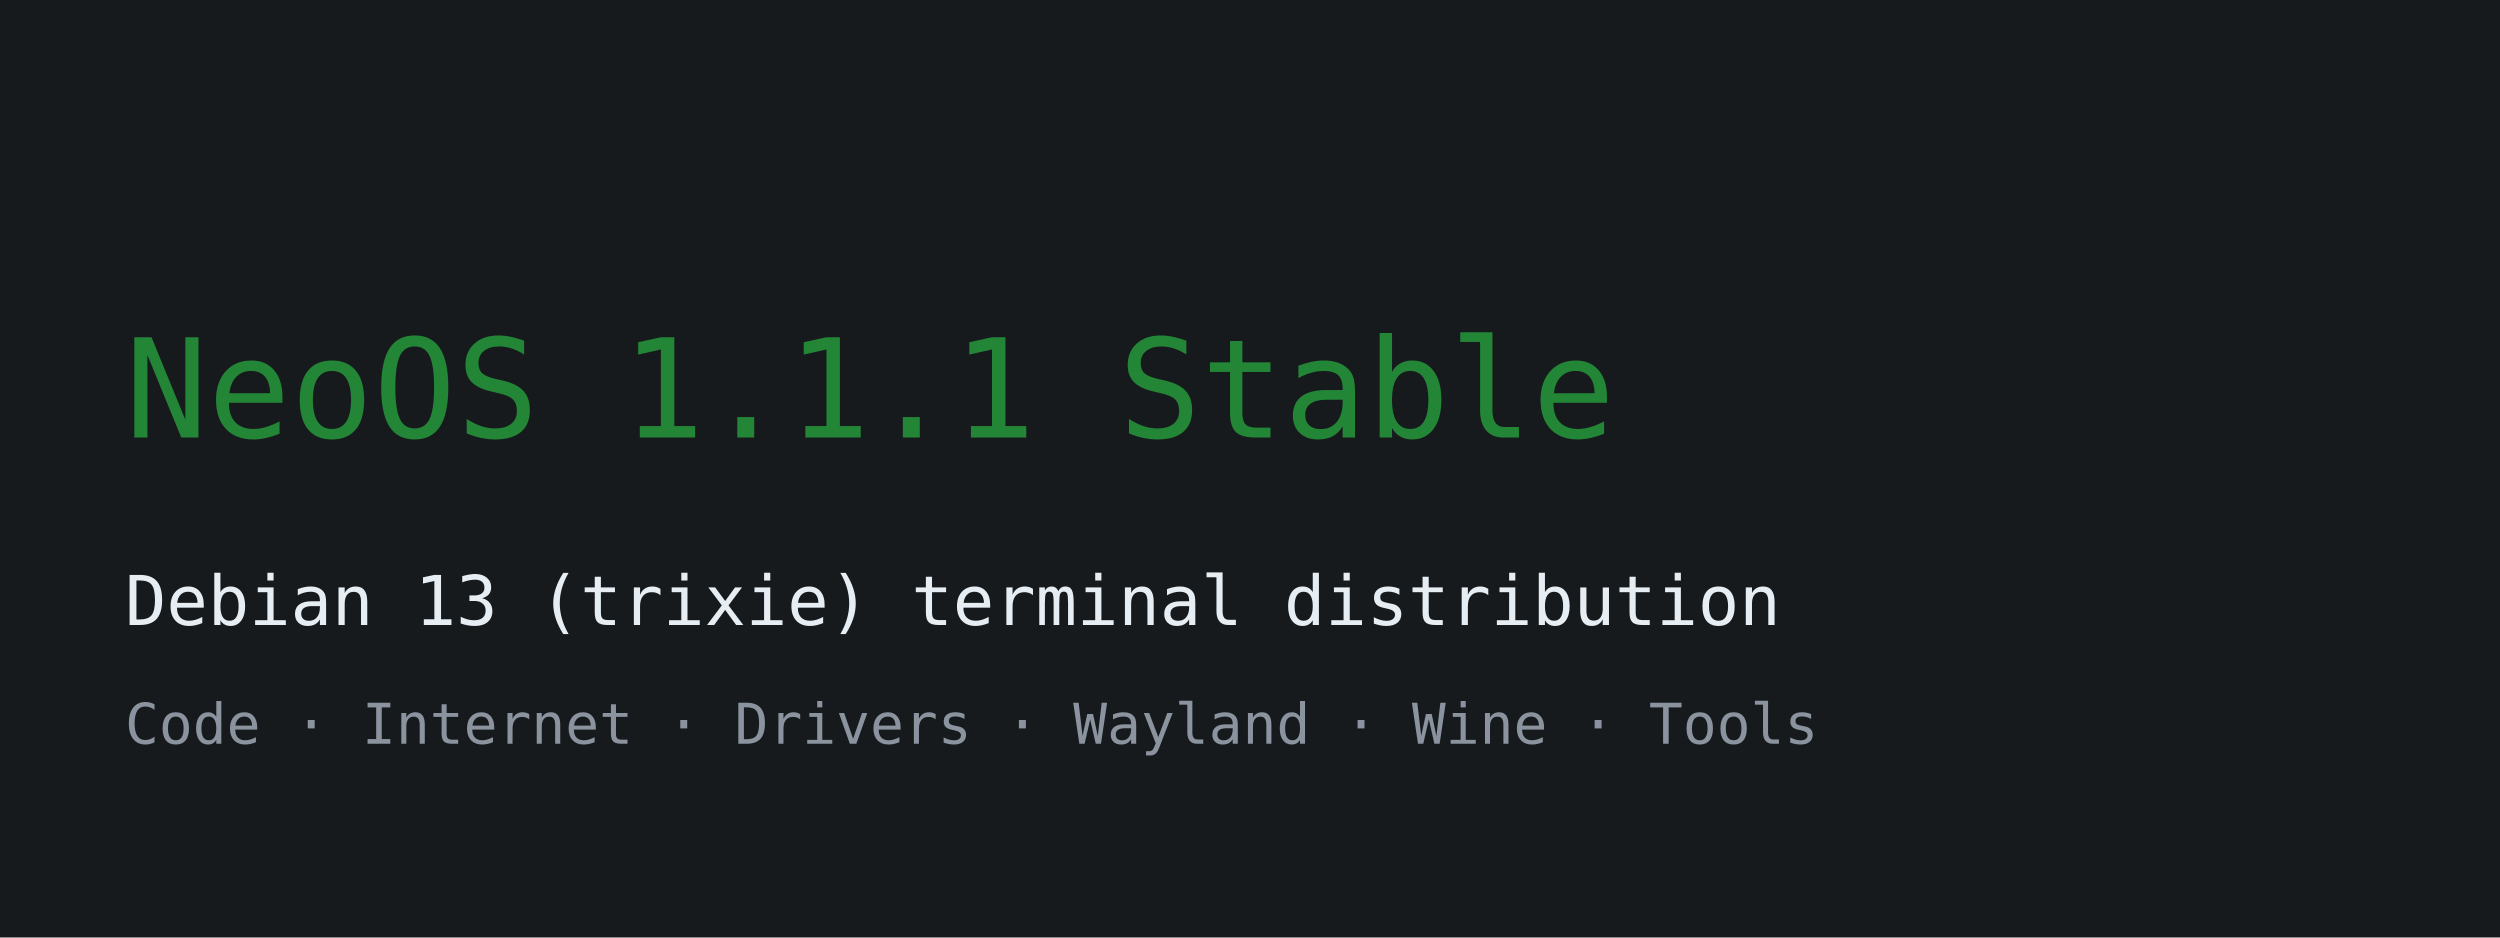
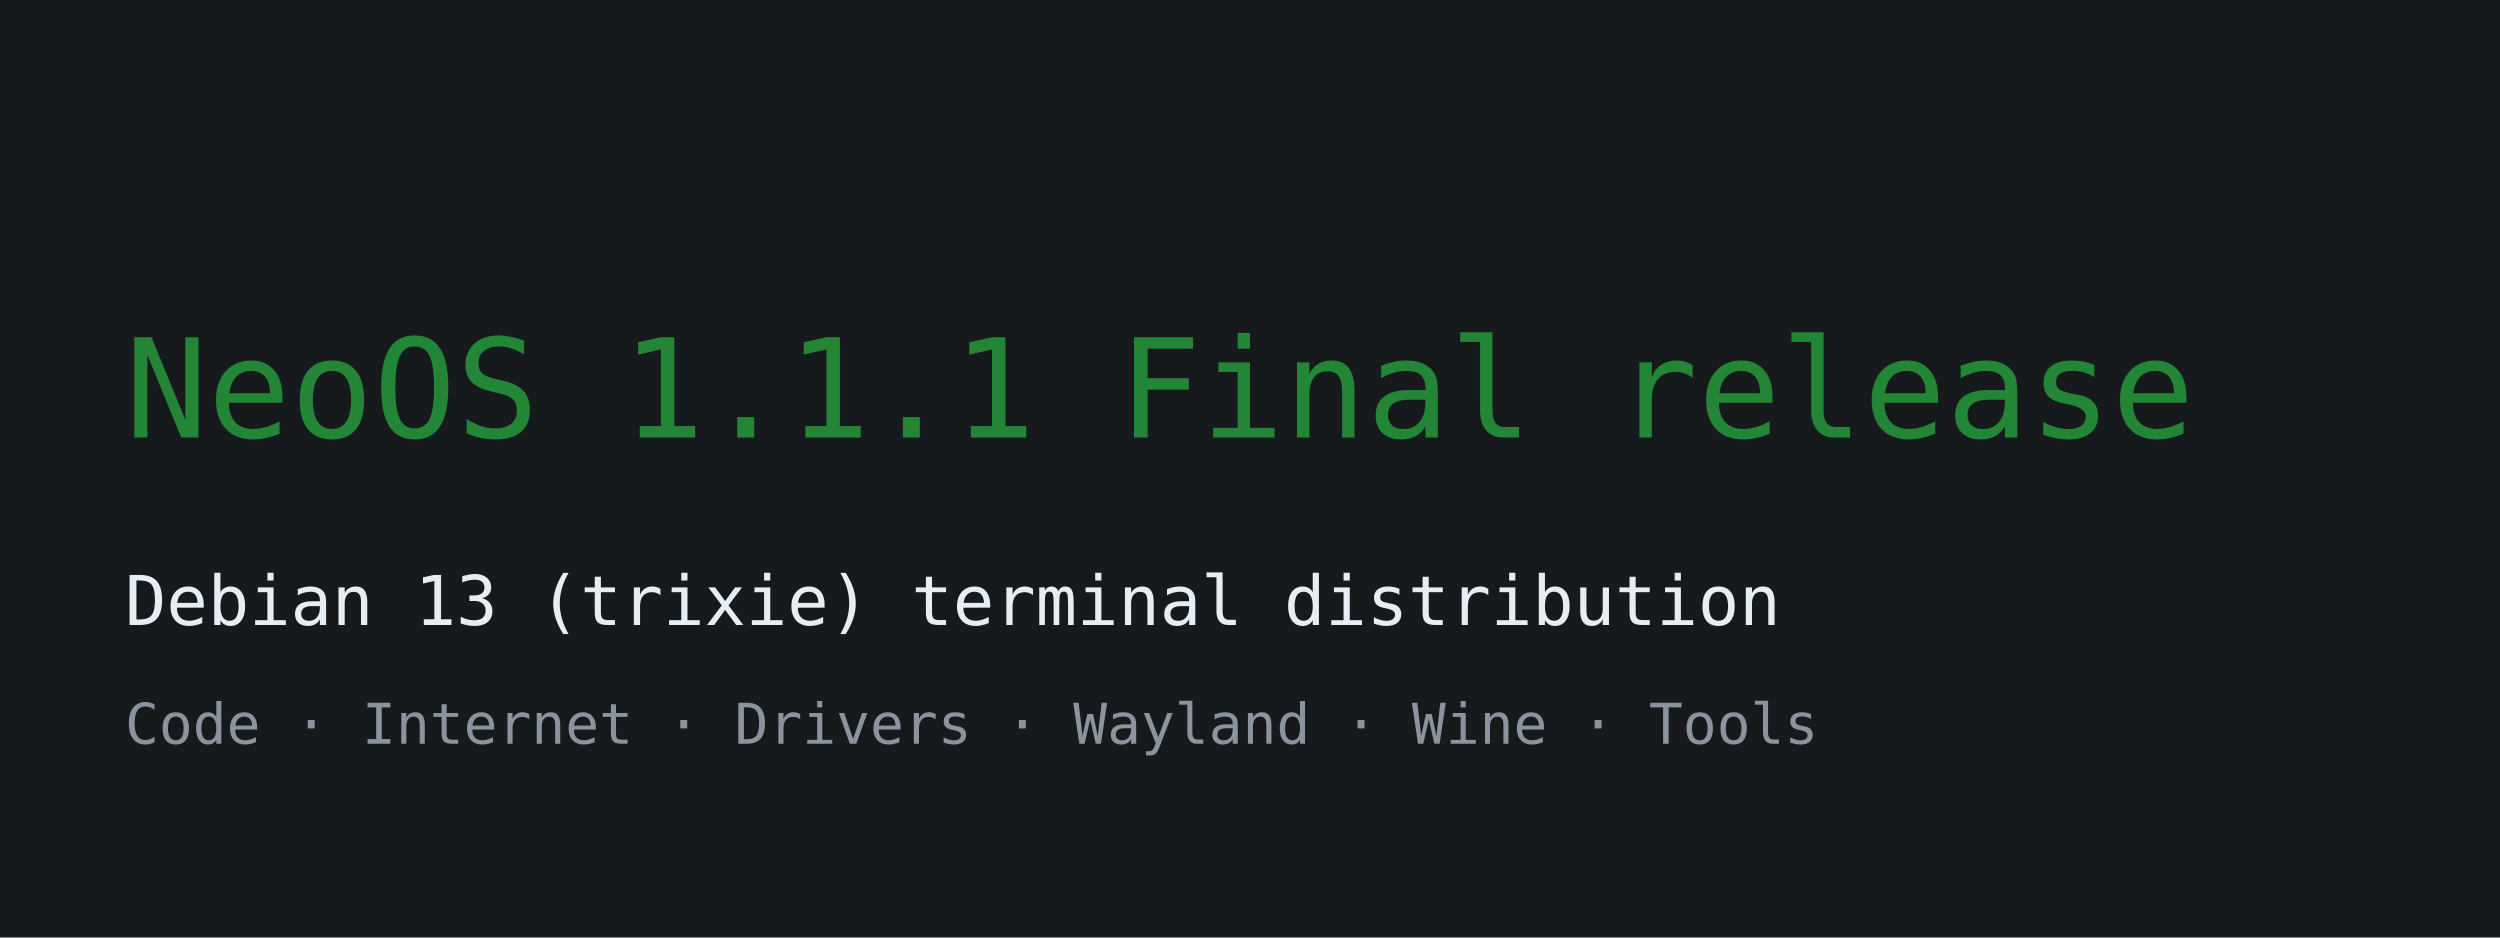
<svg xmlns="http://www.w3.org/2000/svg" width="800" height="300" viewBox="0 0 800 300">
  <rect width="800" height="300" fill="#161a1d" />
-   <text x="40" y="140" font-family="monospace" font-size="44" fill="#238636">NeoOS 1.1.1 Stable</text>
+   <text x="40" y="140" font-family="monospace" font-size="44" fill="#238636">NeoOS 1.1.1 Final release</text>
  <text x="40" y="200" font-family="monospace" font-size="22" fill="#e6edf3">Debian 13 (trixie) terminal distribution</text>
  <text x="40" y="238" font-family="monospace" font-size="18" fill="#8b949e">Code · Internet · Drivers · Wayland · Wine · Tools</text>
</svg>
